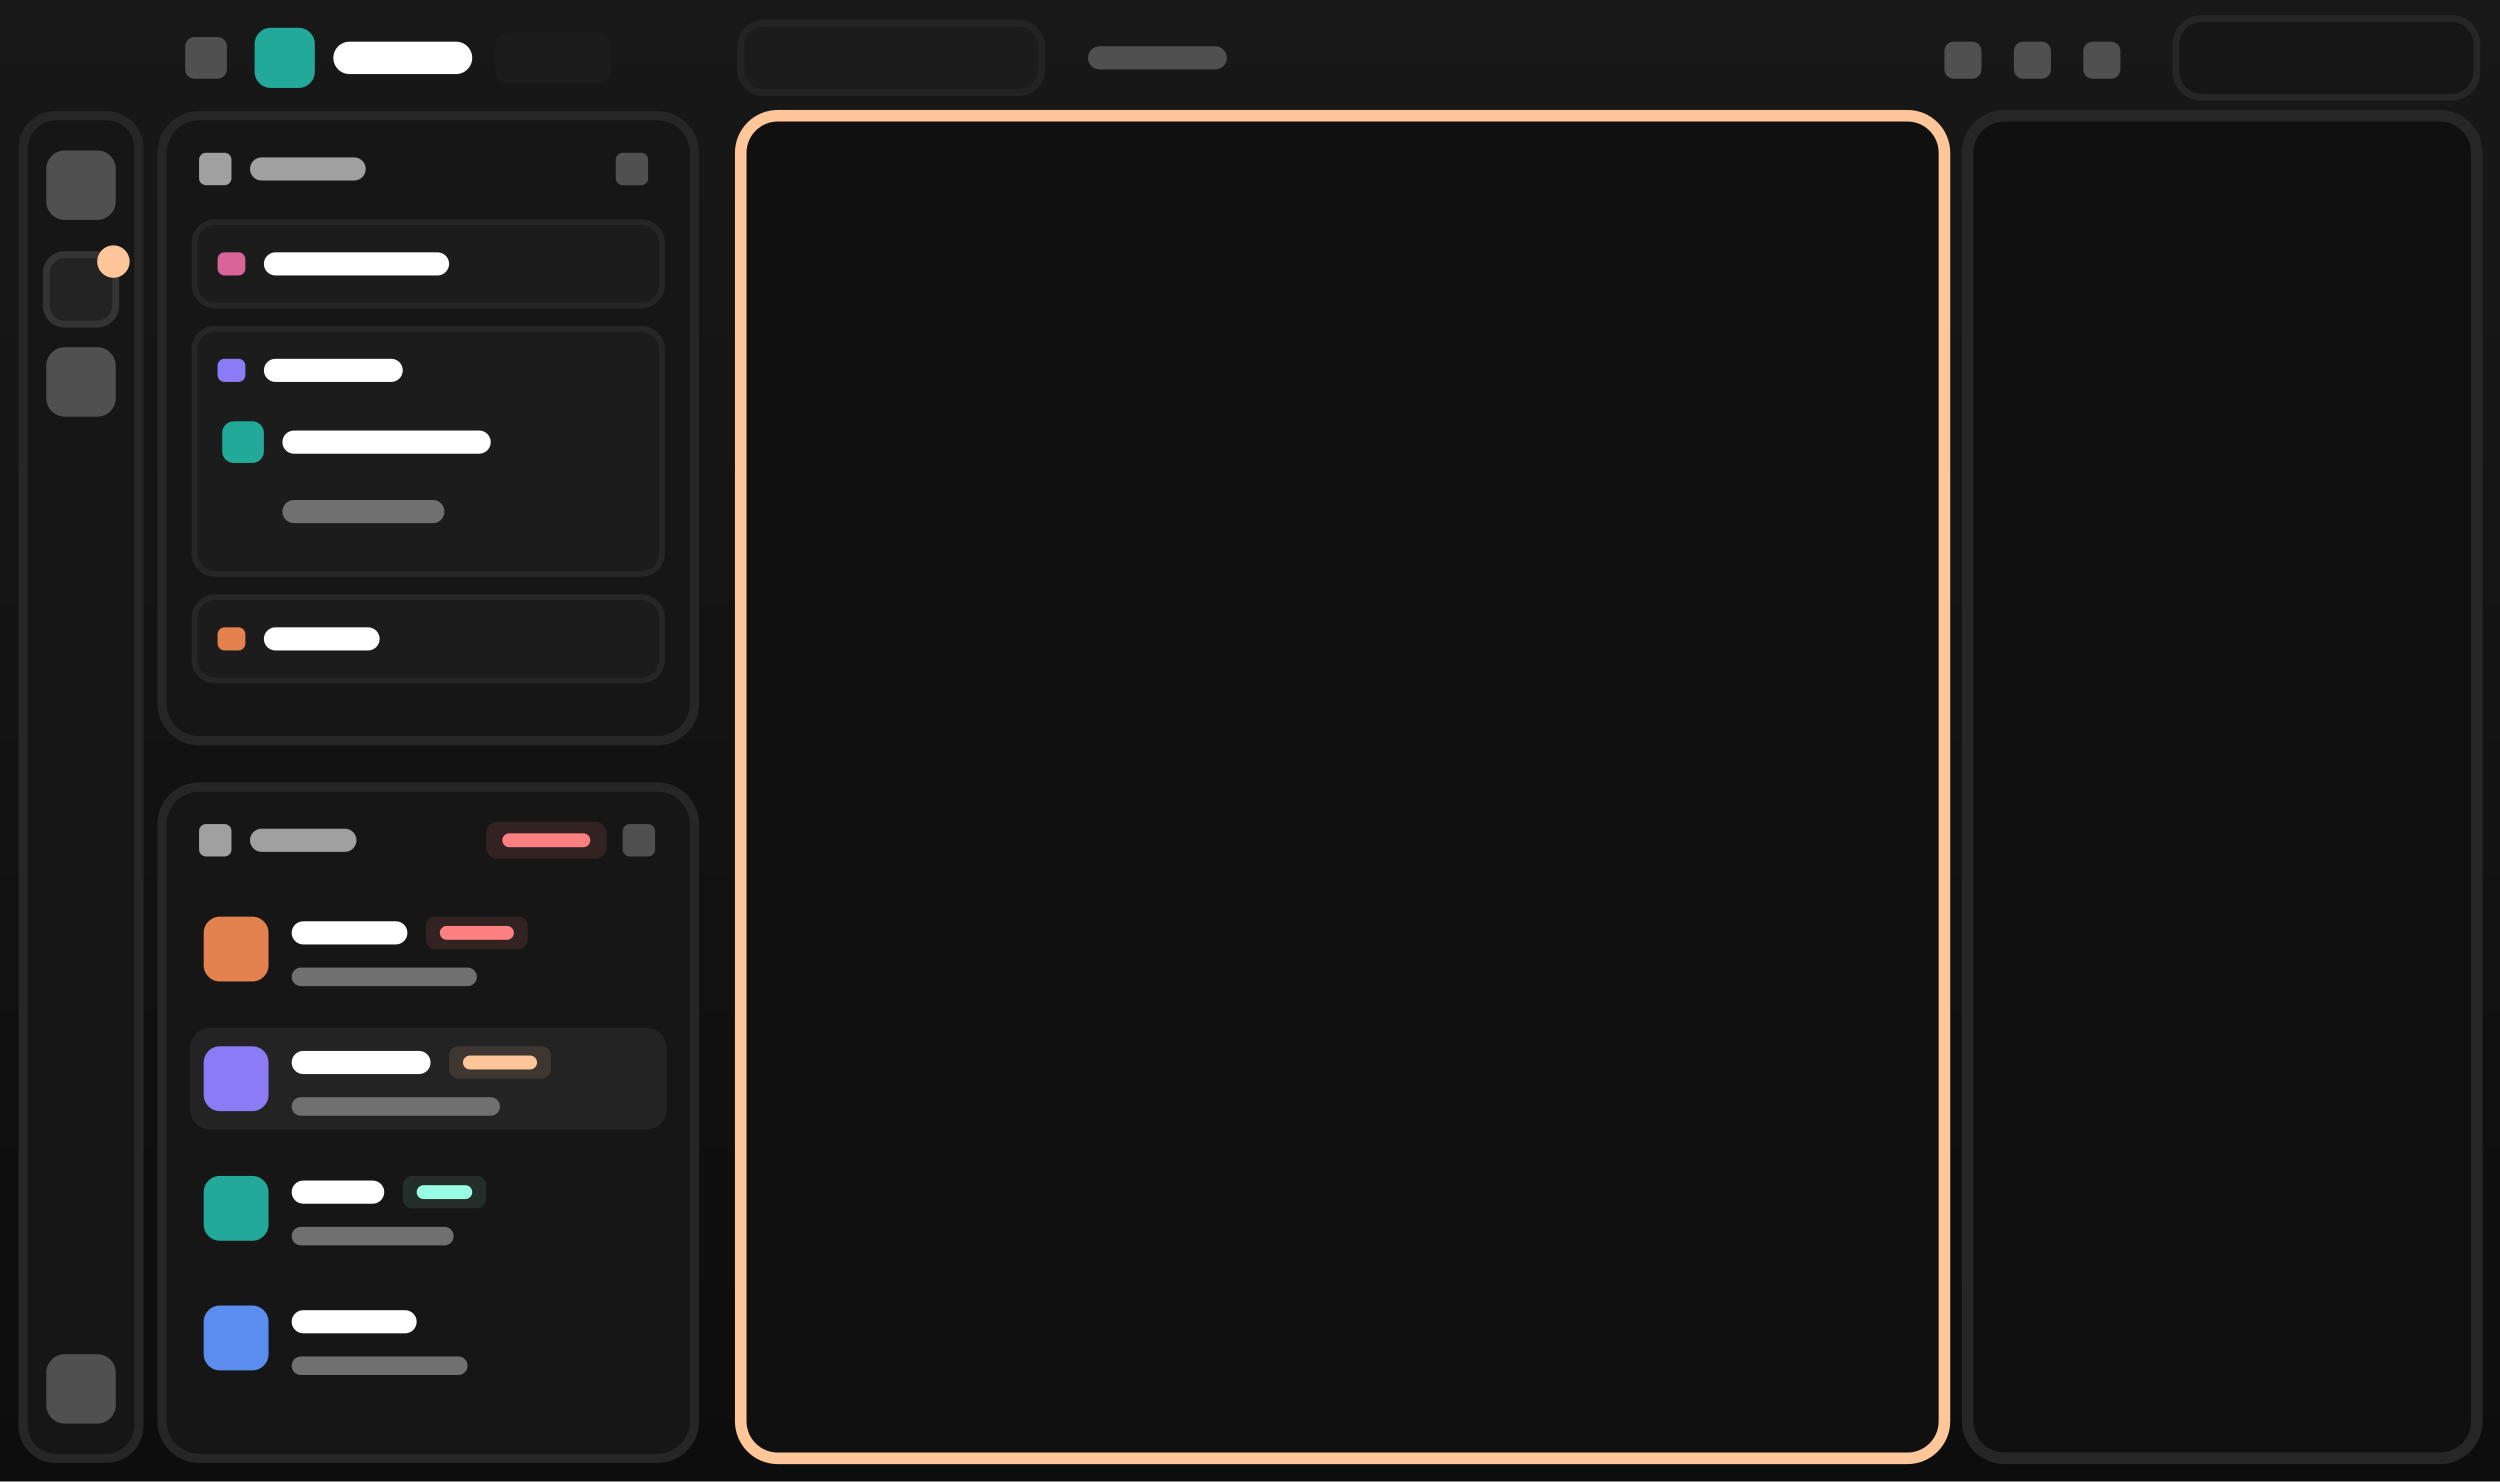
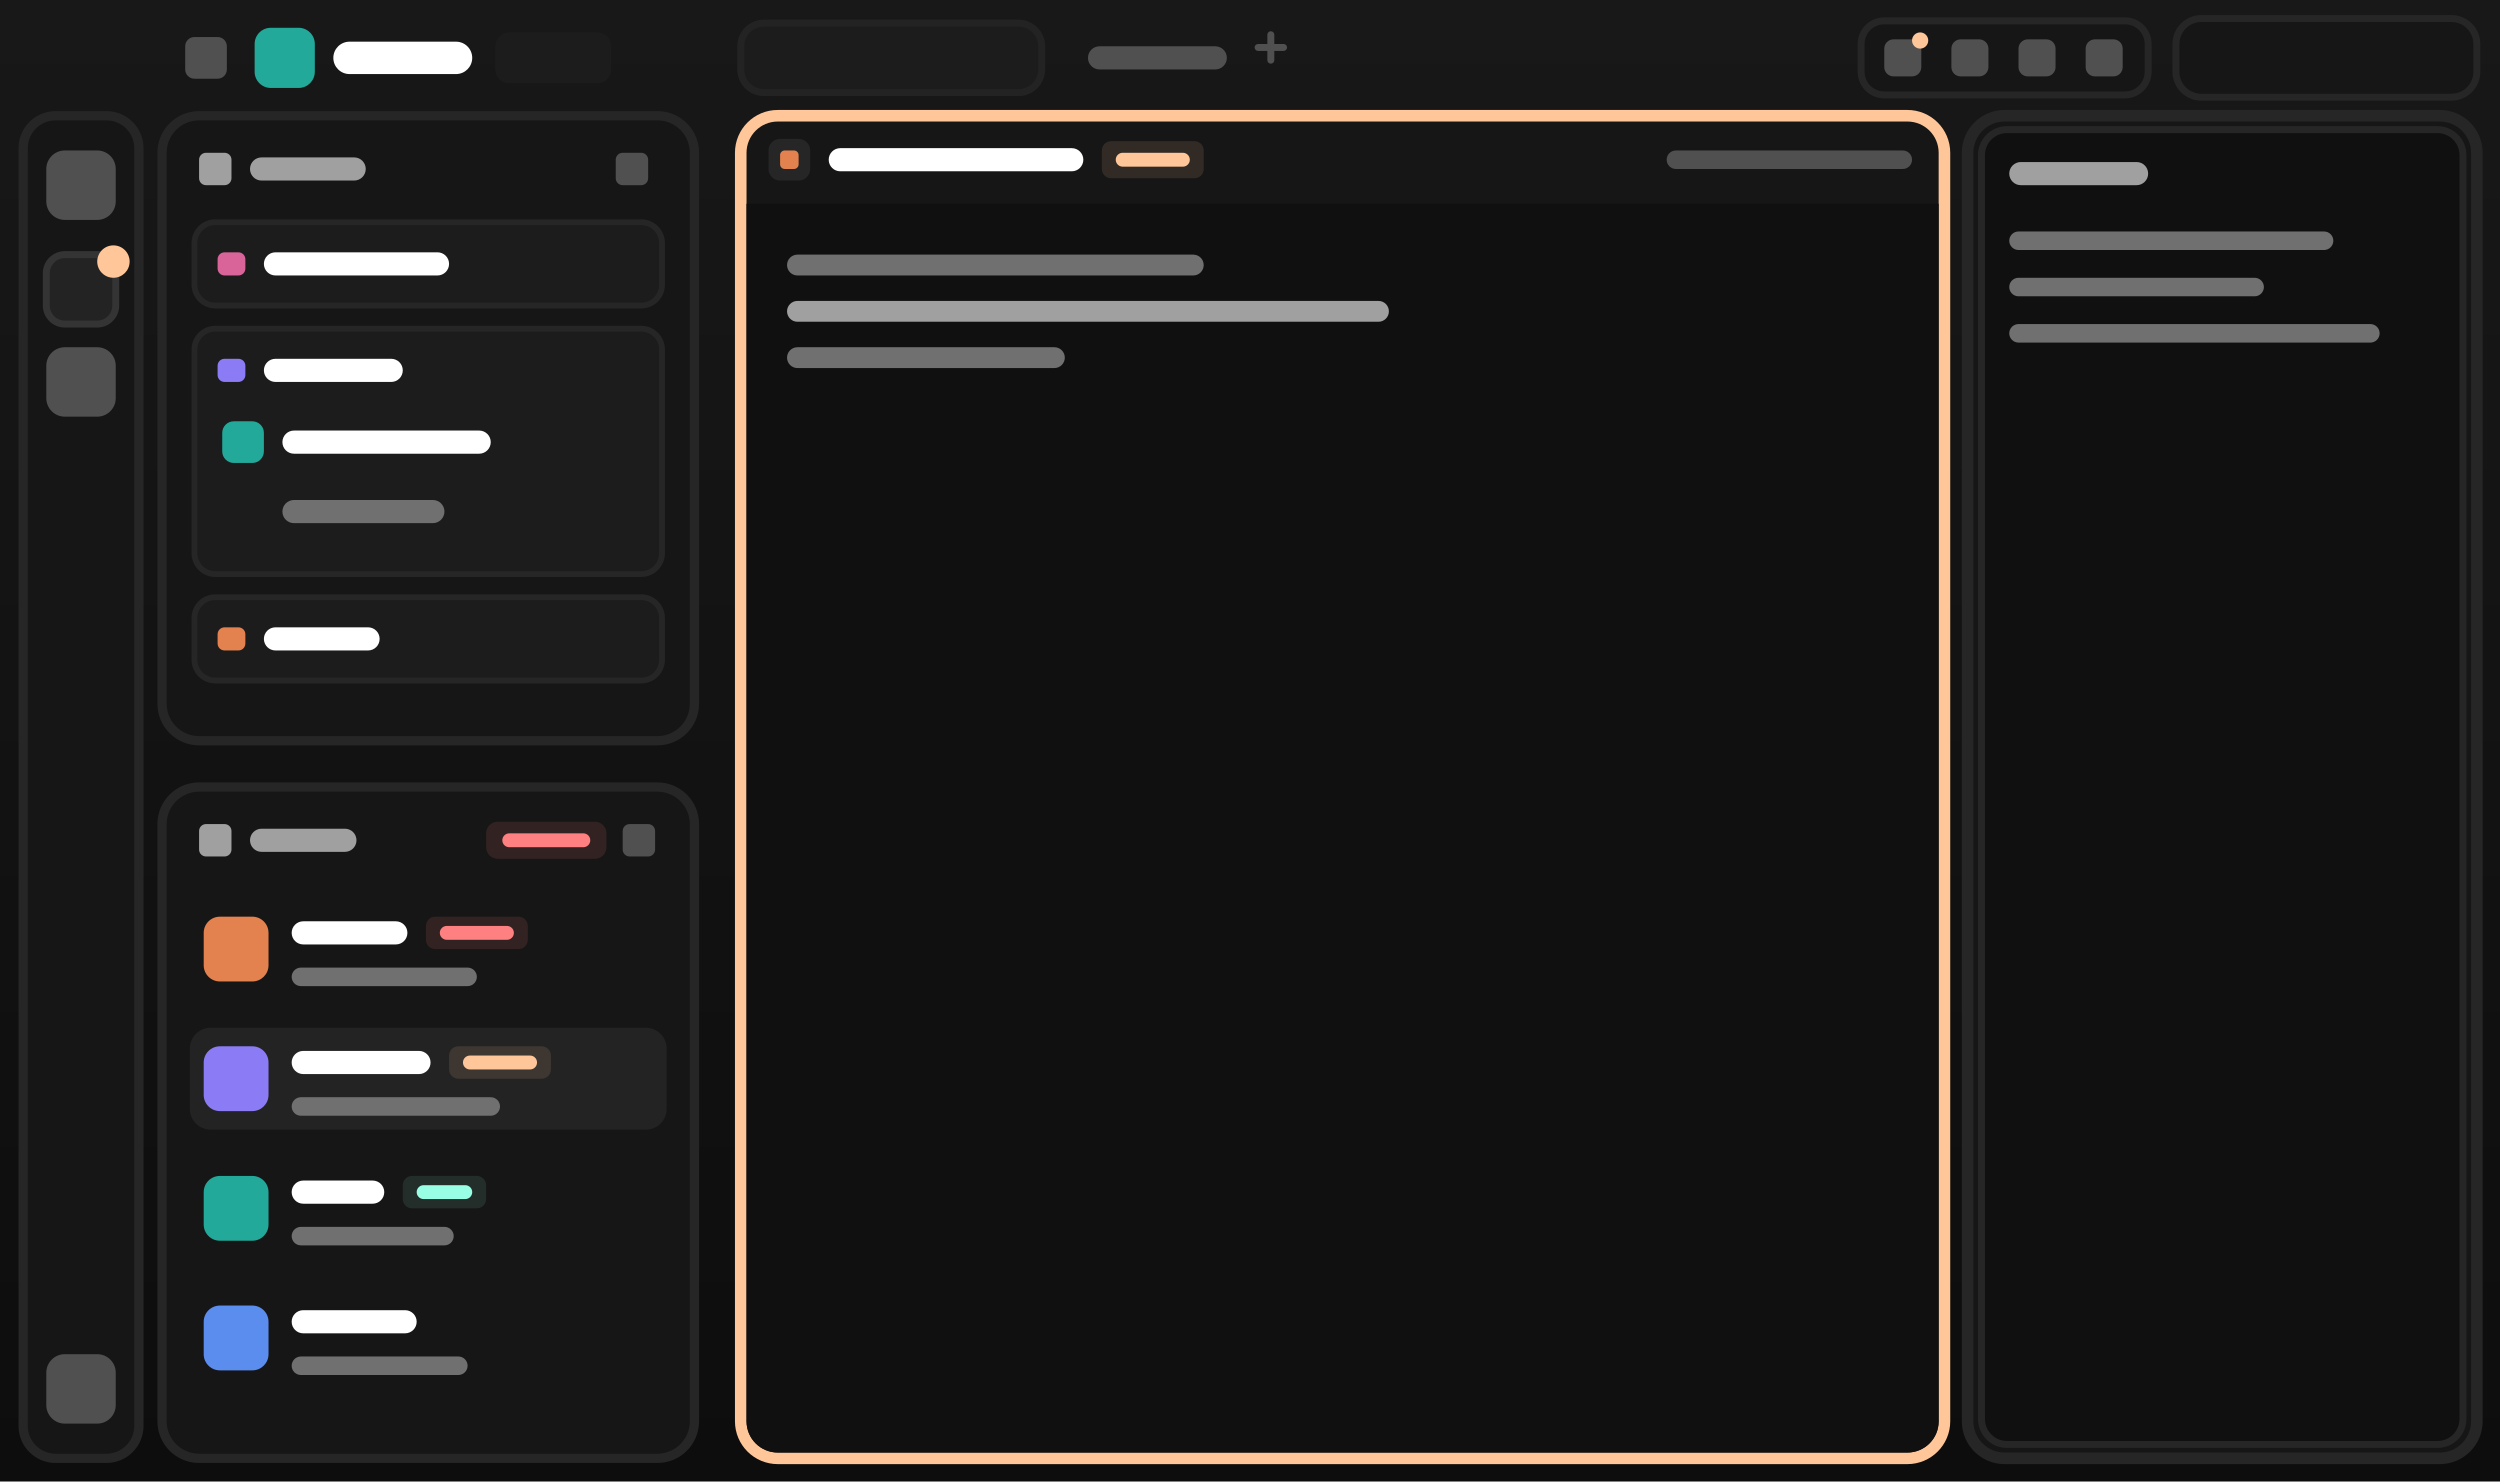
<svg xmlns="http://www.w3.org/2000/svg" width="108" height="64" viewBox="0 0 108 64">
  <defs>
    <linearGradient id="frame" x1="0" y1="0" x2="0" y2="1">
      <stop offset="0" stop-color="#181818" />
      <stop offset="1" stop-color="#0D0D0D" />
    </linearGradient>
  </defs>
  <rect width="108" height="64" fill="url(#frame)" />
  <rect x="1" y="5" width="5" height="58" rx="1.4" fill="#161616" stroke="#262626" stroke-width="0.4" />
  <rect x="2" y="6.5" width="3" height="3" rx="0.8" fill="#505050" />
  <rect x="2" y="11" width="3" height="3" rx="0.8" fill="#232323" stroke="#343434" stroke-width="0.3" />
  <rect x="4.2" y="10.6" width="1.4" height="1.4" rx="0.7" fill="#FFC799" />
  <rect x="2" y="15" width="3" height="3" rx="0.8" fill="#505050" />
  <rect x="2" y="58.5" width="3" height="3" rx="0.8" fill="#505050" />
  <rect x="8" y="1.6" width="1.8" height="1.8" rx="0.4" fill="#505050" />
  <rect x="11" y="1.2" width="2.6" height="2.6" rx="0.7" fill="#22A99A" />
  <rect x="14.4" y="1.8" width="6" height="1.4" rx="0.7" fill="#FFFFFF" />
  <rect x="21.4" y="1.4" width="5" height="2.2" rx="0.6" fill="#1C1C1C" />
  <rect x="7" y="5" width="23" height="27" rx="1.6" fill="#161616" stroke="#262626" stroke-width="0.4" />
  <rect x="8.6" y="6.6" width="1.4" height="1.4" rx="0.3" fill="#A0A0A0" />
  <rect x="10.8" y="6.8" width="5" height="1" rx="0.5" fill="#A0A0A0" />
  <rect x="26.6" y="6.6" width="1.4" height="1.4" rx="0.3" fill="#505050" />
  <rect x="8.4" y="9.6" width="20.2" height="3.6" rx="0.9" fill="#1C1C1C" stroke="#262626" stroke-width="0.25" />
  <rect x="9.4" y="10.9" width="1.2" height="1" rx="0.3" fill="#D9649A" />
  <rect x="11.4" y="10.9" width="8" height="1" rx="0.5" fill="#FFFFFF" />
  <rect x="8.4" y="14.2" width="20.2" height="10.6" rx="0.9" fill="#1C1C1C" stroke="#262626" stroke-width="0.25" />
  <rect x="9.4" y="15.5" width="1.2" height="1" rx="0.3" fill="#8B7CF6" />
  <rect x="11.4" y="15.5" width="6" height="1" rx="0.5" fill="#FFFFFF" />
  <rect x="9.6" y="18.2" width="1.8" height="1.8" rx="0.5" fill="#22A99A" />
  <rect x="12.2" y="18.6" width="9" height="1" rx="0.5" fill="#FFFFFF" />
  <rect x="12.2" y="21.6" width="7" height="1" rx="0.5" fill="#707070" />
  <rect x="8.4" y="25.8" width="20.2" height="3.6" rx="0.9" fill="#1C1C1C" stroke="#262626" stroke-width="0.25" />
  <rect x="9.4" y="27.1" width="1.2" height="1" rx="0.3" fill="#E3814F" />
  <rect x="11.4" y="27.1" width="5" height="1" rx="0.5" fill="#FFFFFF" />
  <rect x="7" y="34" width="23" height="29" rx="1.6" fill="#161616" stroke="#262626" stroke-width="0.4" />
  <rect x="8.6" y="35.6" width="1.4" height="1.4" rx="0.3" fill="#A0A0A0" />
  <rect x="10.8" y="35.8" width="4.6" height="1" rx="0.5" fill="#A0A0A0" />
  <rect x="21" y="35.5" width="5.2" height="1.6" rx="0.5" fill="#FF80801F" />
  <rect x="21.7" y="36" width="3.8" height="0.6" rx="0.3" fill="#FF8080" />
  <rect x="26.9" y="35.6" width="1.4" height="1.4" rx="0.3" fill="#505050" />
  <rect x="8.8" y="39.6" width="2.8" height="2.8" rx="0.7" fill="#E3814F" />
  <rect x="12.6" y="39.8" width="5" height="1" rx="0.5" fill="#FFFFFF" />
  <rect x="18.4" y="39.6" width="4.4" height="1.4" rx="0.4" fill="#FF80801F" />
  <rect x="19" y="40" width="3.2" height="0.6" rx="0.3" fill="#FF8080" />
  <rect x="12.6" y="41.8" width="8" height="0.8" rx="0.4" fill="#707070" />
  <rect x="8.2" y="44.4" width="20.6" height="4.4" rx="0.9" fill="#232323" />
  <rect x="8.8" y="45.2" width="2.8" height="2.8" rx="0.7" fill="#8B7CF6" />
  <rect x="12.6" y="45.4" width="6" height="1" rx="0.5" fill="#FFFFFF" />
  <rect x="19.4" y="45.2" width="4.4" height="1.4" rx="0.4" fill="#FFC7991F" />
  <rect x="20" y="45.6" width="3.2" height="0.6" rx="0.3" fill="#FFC799" />
  <rect x="12.6" y="47.4" width="9" height="0.8" rx="0.4" fill="#707070" />
  <rect x="8.8" y="50.8" width="2.8" height="2.8" rx="0.7" fill="#22A99A" />
  <rect x="12.6" y="51" width="4" height="1" rx="0.5" fill="#FFFFFF" />
  <rect x="17.4" y="50.8" width="3.6" height="1.4" rx="0.4" fill="#99FFE41A" />
  <rect x="18" y="51.2" width="2.4" height="0.6" rx="0.3" fill="#99FFE4" />
  <rect x="12.6" y="53" width="7" height="0.8" rx="0.4" fill="#707070" />
  <rect x="8.8" y="56.4" width="2.8" height="2.8" rx="0.7" fill="#5B8DEF" />
  <rect x="12.6" y="56.6" width="5.4" height="1" rx="0.5" fill="#FFFFFF" />
  <rect x="12.6" y="58.6" width="7.6" height="0.8" rx="0.4" fill="#707070" />
  <rect x="32" y="1" width="13" height="3" rx="1" fill="#1C1C1C" stroke="#232323" stroke-width="0.3" />
  <rect x="47" y="2" width="6" height="1" rx="0.5" fill="#505050" />
-   <rect x="84" y="1.8" width="1.6" height="1.6" rx="0.4" fill="#505050" />
-   <rect x="87" y="1.8" width="1.6" height="1.6" rx="0.4" fill="#505050" />
-   <rect x="90" y="1.8" width="1.6" height="1.6" rx="0.4" fill="#505050" />
+   <rect x="54.2" y="1.9" width="1.4" height="0.3" rx="0.15" fill="#505050" />
+   <rect x="54.75" y="1.35" width="0.3" height="1.4" rx="0.15" fill="#505050" />
+   <rect x="80.4" y="0.9" width="12.4" height="3.2" rx="1" fill="#161616" stroke="#262626" stroke-width="0.3" />
+   <rect x="81.4" y="1.7" width="1.6" height="1.6" rx="0.4" fill="#505050" />
+   <rect x="82.6" y="1.4" width="0.7" height="0.7" rx="0.35" fill="#FFC799" />
+   <rect x="84.3" y="1.7" width="1.6" height="1.6" rx="0.4" fill="#505050" />
+   <rect x="87.2" y="1.7" width="1.6" height="1.6" rx="0.4" fill="#505050" />
+   <rect x="90.1" y="1.7" width="1.6" height="1.6" rx="0.4" fill="#505050" />
  <rect x="94" y="0.8" width="13" height="3.4" rx="1.1" fill="#161616" stroke="#262626" stroke-width="0.3" />
-   <rect x="32" y="5" width="52" height="58" rx="1.6" fill="#101010" stroke="#FFC799" stroke-width="0.5" />
-   <rect x="85" y="5" width="22" height="58" rx="1.6" fill="#101010" stroke="#262626" stroke-width="0.5" />
+   <rect x="32" y="5" width="52" height="58" rx="1.6" fill="#161616" stroke="#FFC799" stroke-width="0.5" />
+   <rect x="33.2" y="6" width="1.8" height="1.8" rx="0.5" fill="#262626" />
+   <rect x="33.7" y="6.5" width="0.8" height="0.8" rx="0.2" fill="#E3814F" />
+   <rect x="35.8" y="6.4" width="11" height="1" rx="0.5" fill="#FFFFFF" />
+   <rect x="47.6" y="6.1" width="4.4" height="1.6" rx="0.4" fill="#FFC7991F" />
+   <rect x="48.2" y="6.6" width="3.2" height="0.6" rx="0.3" fill="#FFC799" />
+   <rect x="72" y="6.5" width="10.6" height="0.8" rx="0.4" fill="#505050" />
+   <path d="M32.25 8.8 H83.75 V61.4 A1.35 1.35 0 0 1 82.4 62.75 H33.6 A1.35 1.35 0 0 1 32.25 61.4 Z" fill="#101010" />
+   <rect x="34" y="11" width="18" height="0.9" rx="0.45" fill="#707070" />
+   <rect x="34" y="13" width="26" height="0.9" rx="0.45" fill="#A0A0A0" />
+   <rect x="34" y="15" width="12" height="0.9" rx="0.45" fill="#707070" />
+   <rect x="85" y="5" width="22" height="58" rx="1.6" fill="#161616" stroke="#262626" stroke-width="0.5" />
+   <rect x="85.6" y="5.6" width="20.8" height="56.8" rx="1.1" fill="#101010" stroke="#262626" stroke-width="0.3" />
+   <rect x="86.8" y="7" width="6" height="1" rx="0.5" fill="#A0A0A0" />
+   <rect x="86.8" y="10" width="14" height="0.8" rx="0.4" fill="#707070" />
+   <rect x="86.8" y="12" width="11" height="0.8" rx="0.4" fill="#707070" />
+   <rect x="86.8" y="14" width="16" height="0.8" rx="0.4" fill="#707070" />
</svg>
